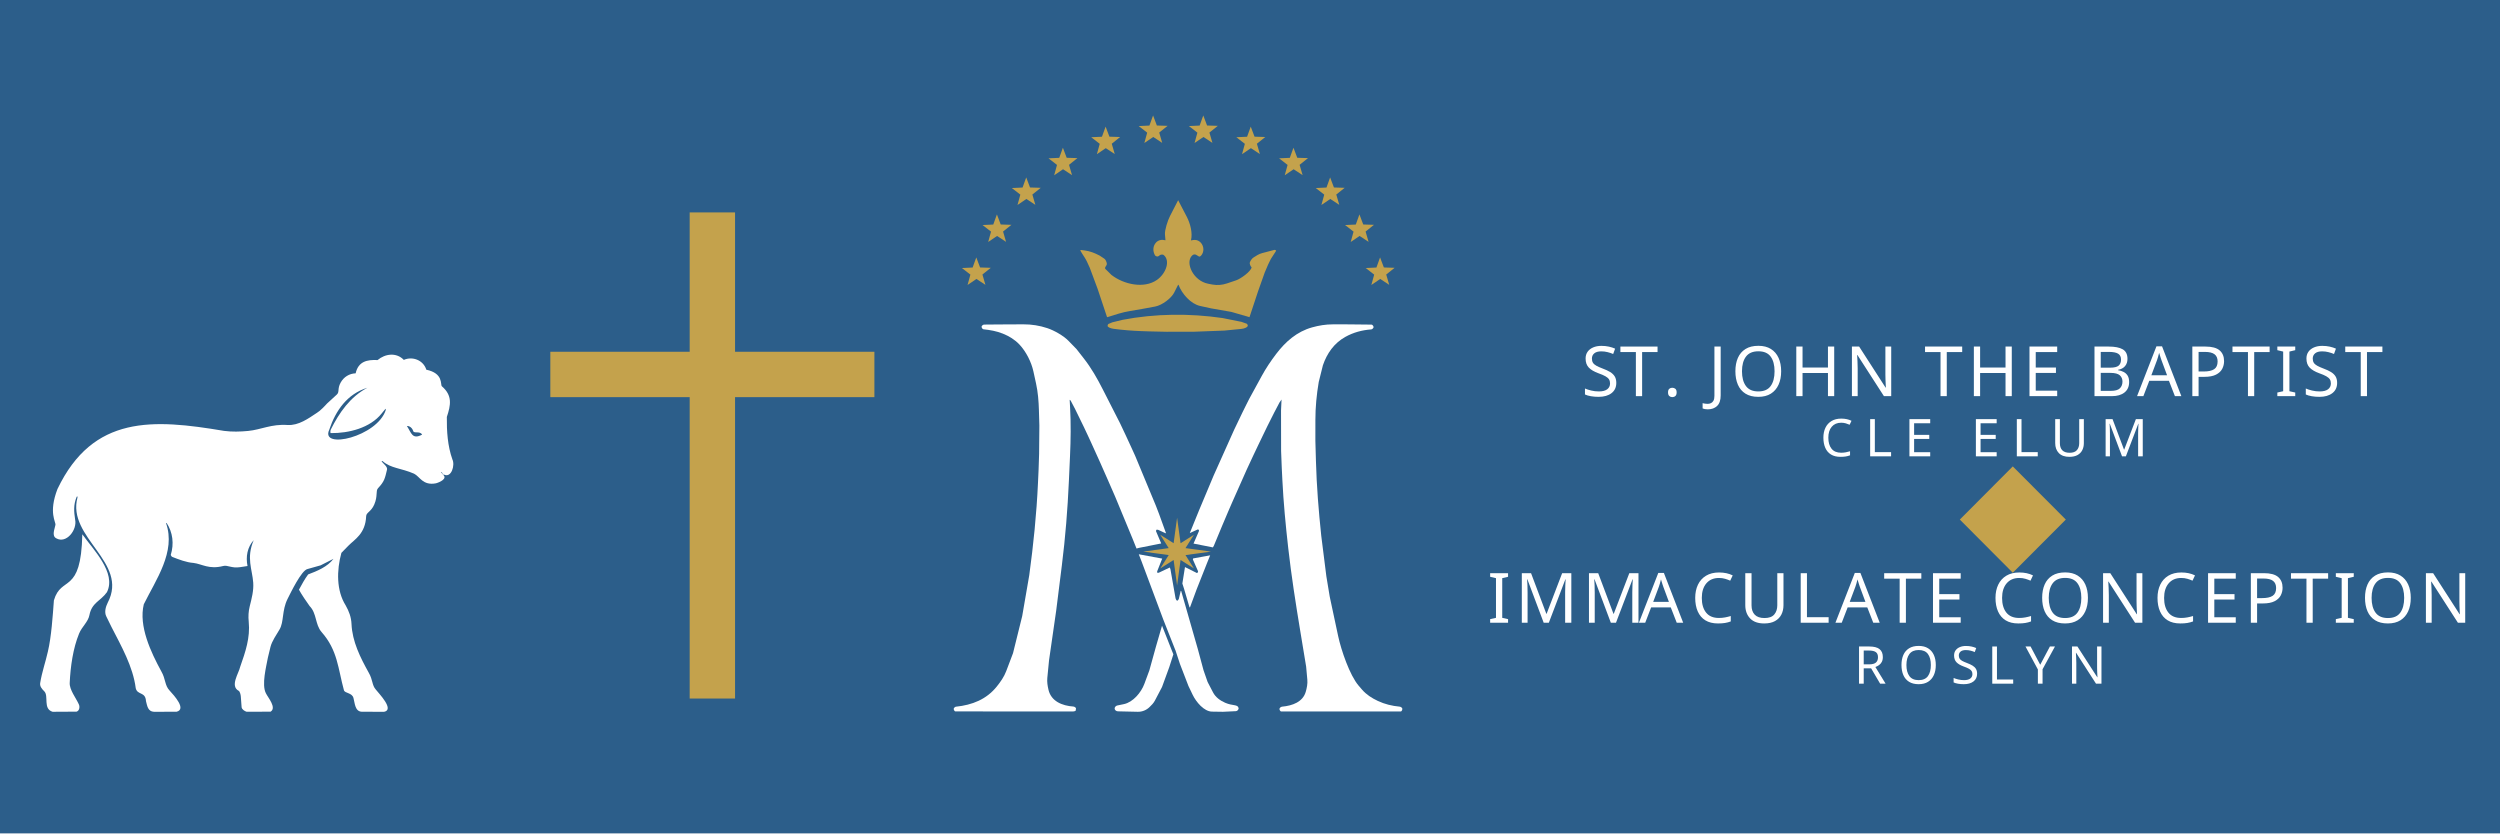
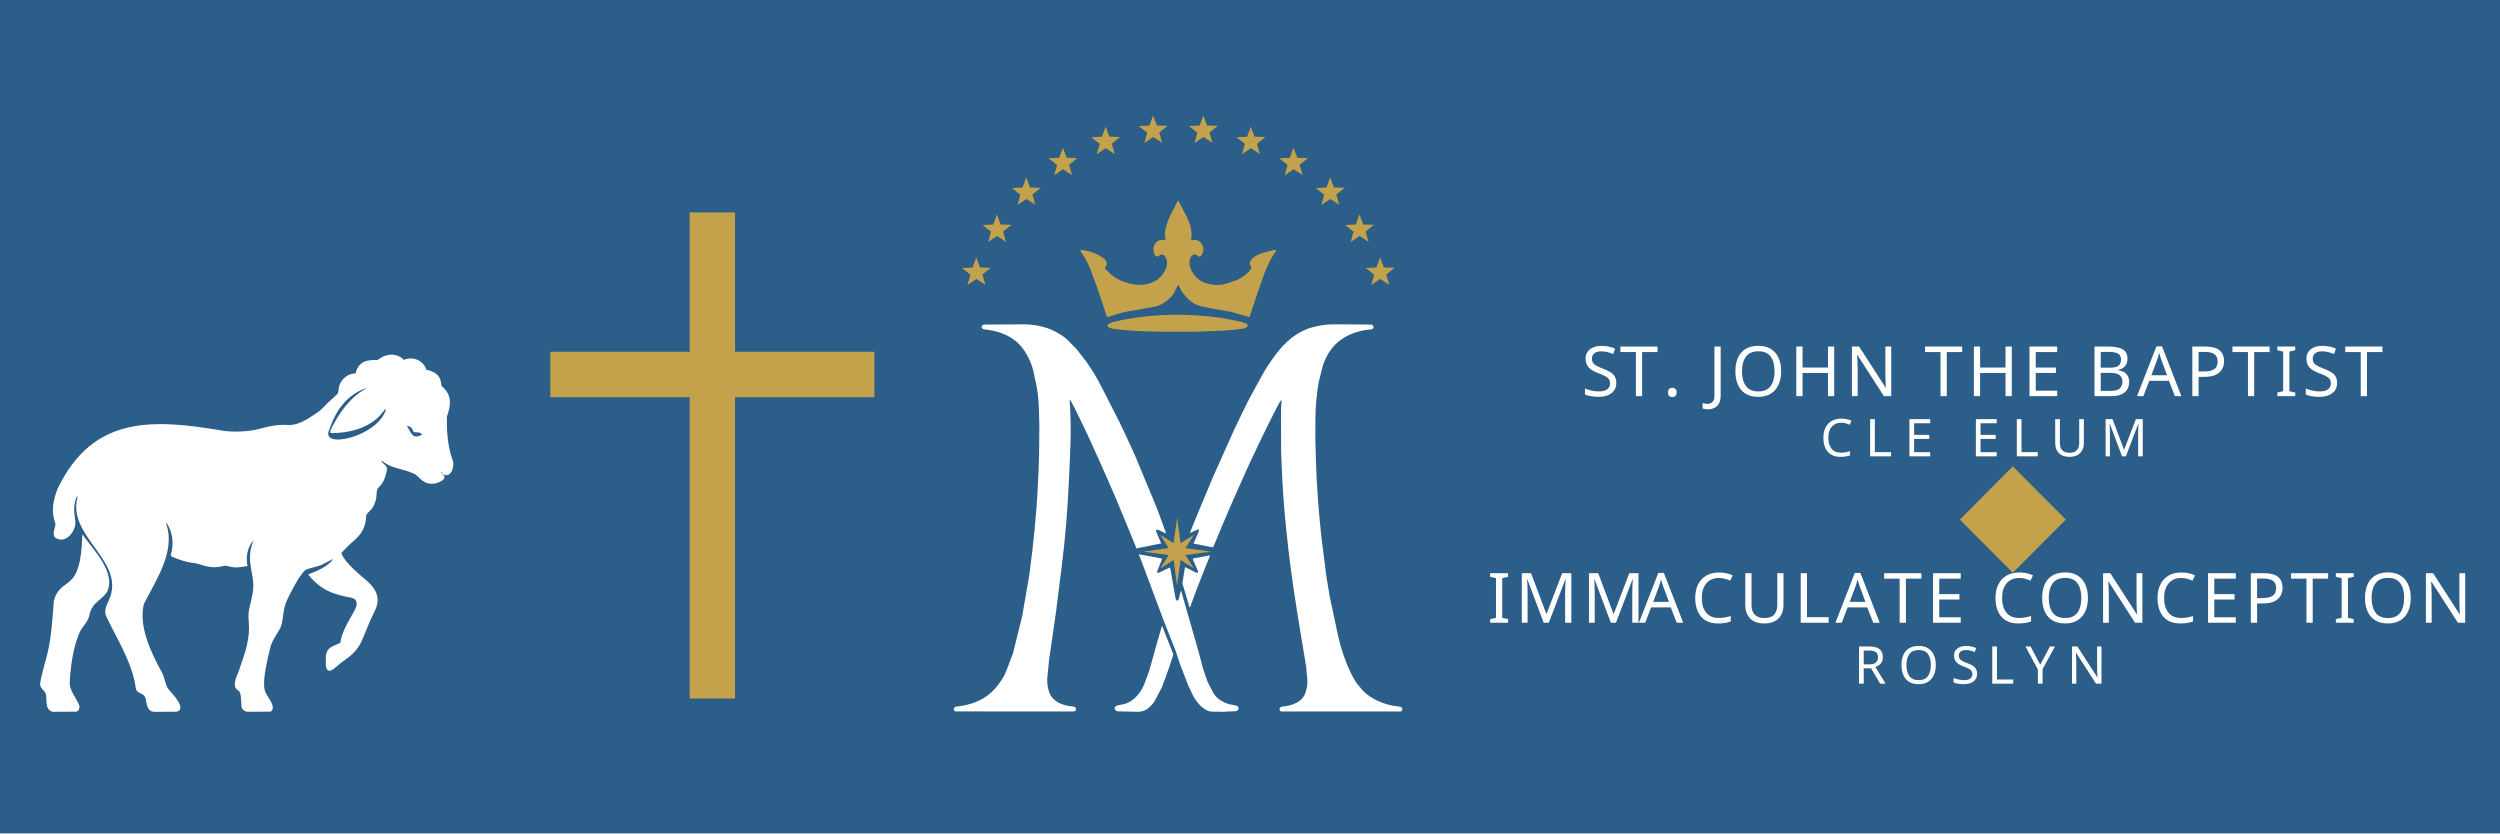
<svg xmlns="http://www.w3.org/2000/svg" id="AB4-primary-lockup" viewBox="0 0 3600 1200">
  <g id="lockup-reversed">
    <rect width="3600" height="1200" fill="#2c5e8a" />
    <g id="icon-group">
      <g id="lockup-m">
        <g id="crown-stars-accent">
          <path d="M1690.99,421.07c-4.21,8.41-17.58,18.5-27.59,20.35l-19.25,3.57c-11.23,2.08-22.31,3.29-33.13,6.62l-16.83,5.18-13.66-40.93-11.23-30.18-4.13-9c-3.45-7.52-11.63-17.02-8.85-16.7l5.32.63c7.87.93,14.97,3.84,21.94,7.5l6.51,4.3c1.98,1.3,3.59,4.94,3.75,7.51.18,2.77-4.14,5.33-1.92,7.52l8.61,8.49c17.85,13.81,46.86,20,65.27,7.28,13.43-9.28,19.91-28.14,9.74-36.12-.98-.77-3.89-.59-4.88.09l-2.79,1.91c-1.08.74-3.92-.1-4.74-1.55-3.37-6.01-3.06-13.24,1.57-18.31,3.51-3.84,8.71-4.52,13.57-3.21l-.73-8.48c-.52-6.07,3.94-20.01,7.32-26.58l11.67-22.67,12.36,23.73c5.21,10,8.75,23.79,6.08,34.18l3.18-.55c7.06-1.22,12.76,3.59,14.38,10.32,1.84,7.63-3.61,14.33-5.87,13.5s-6.03-5.88-10.48-1.06c-9.61,10.41,2.29,36.07,23.6,40.17l6.05,1.16c6.97,1.34,14.28.66,20.99-1.61l13.33-4.51c6.2-2.09,21.04-12.45,22.15-18.67-1.46-1.36-3.39-5.04-2.39-7.46,1.07-2.58,2.89-5.21,5.06-6.64,3.99-2.63,7.95-5.17,12.48-6.36l17.63-4.65c.74-.19,2.92.69,2.45,1.42l-7.51,11.68-4.08,8.31-4.81,11.37-9.58,27.03-12.28,37.08-26.04-7.58-29.04-5.07-16.01-3.5c-13.41-2.93-26.22-17.26-31.22-30.73l-1.08,1.37-4.92,9.81Z" fill="#c4a24c" />
          <path d="M1720.03,477.66l-40.21.09-25.21-.56-11.58-.41c-13.29-.47-25.98-1.55-39.23-3.26-4.08-.53-8.61-2.13-8.91-4.19-.1-.69.62-2.57,1.29-2.85l5.62-2.34,14.47-3.54c47.09-9.09,96.7-9.54,144.16-2.62l27.26,5.48,7.63,2.71c.56.2,1.45,1.88,1.5,2.48.19,2.48-4.72,4.53-9.11,4.96l-24.47,2.41-43.21,1.64Z" fill="#c4a24c" />
          <polygon points="1719.23 818.53 1700.02 806.39 1695.01 843.11 1690.01 806.39 1670.8 818.53 1682.93 799.32 1646.21 794.31 1682.93 789.3 1670.8 770.09 1690.01 782.22 1695.01 745.51 1700.02 782.22 1719.23 770.09 1707.1 789.3 1743.81 794.31 1707.1 799.32 1719.23 818.53" fill="#c4a24c" />
          <g id="Stars">
            <polygon id="Left_Star" data-name="Left Star" points="1419.01 410.17 1406.08 401.68 1393.28 410.37 1397.37 395.45 1385.15 385.96 1400.6 385.23 1405.85 370.68 1411.31 385.15 1426.77 385.64 1414.7 395.31 1419.01 410.17" fill="#c4a24c" />
            <polygon points="1448.72 348.27 1435.79 339.77 1422.99 348.46 1427.08 333.54 1414.86 324.05 1430.31 323.33 1435.56 308.77 1441.02 323.25 1456.48 323.74 1444.41 333.41 1448.72 348.27" fill="#c4a24c" />
            <polygon points="1490.92 294.98 1477.99 286.49 1465.19 295.18 1469.28 280.26 1457.06 270.77 1472.51 270.04 1477.76 255.49 1483.22 269.96 1498.68 270.45 1486.61 280.12 1490.92 294.98" fill="#c4a24c" />
            <polygon points="1543.72 252.21 1530.79 243.71 1518 252.4 1522.08 237.48 1509.86 228 1525.31 227.27 1530.56 212.72 1536.03 227.19 1551.49 227.68 1539.41 237.35 1543.72 252.21" fill="#c4a24c" />
            <polygon points="1605.24 221.83 1592.32 213.34 1579.52 222.03 1583.6 207.1 1571.38 197.62 1586.83 196.89 1592.08 182.34 1597.55 196.81 1613.01 197.3 1600.93 206.97 1605.24 221.83" fill="#c4a24c" />
            <polygon points="1673.59 205.74 1660.66 197.24 1647.87 205.93 1651.95 191.01 1639.73 181.53 1655.18 180.8 1660.43 166.25 1665.89 180.72 1681.36 181.21 1669.28 190.88 1673.59 205.74" fill="#c4a24c" />
            <polygon points="1745.88 205.74 1732.95 197.24 1720.16 205.93 1724.24 191.01 1712.02 181.53 1727.47 180.8 1732.72 166.25 1738.19 180.72 1753.65 181.21 1741.57 190.88 1745.88 205.74" fill="#c4a24c" />
            <polygon points="1814.23 221.83 1801.3 213.34 1788.51 222.03 1792.59 207.1 1780.37 197.62 1795.82 196.89 1801.07 182.34 1806.53 196.81 1822 197.3 1809.92 206.97 1814.23 221.83" fill="#c4a24c" />
            <polygon points="1875.75 252.21 1862.82 243.71 1850.03 252.4 1854.11 237.48 1841.89 228 1857.34 227.27 1862.59 212.72 1868.06 227.19 1883.52 227.68 1871.44 237.35 1875.75 252.21" fill="#c4a24c" />
            <polygon points="1928.56 294.98 1915.63 286.49 1902.83 295.18 1906.91 280.26 1894.69 270.77 1910.15 270.04 1915.39 255.49 1920.86 269.96 1936.32 270.45 1924.25 280.12 1928.56 294.98" fill="#c4a24c" />
            <polygon points="1970.76 348.27 1957.83 339.77 1945.03 348.46 1949.12 333.54 1936.9 324.05 1952.35 323.33 1957.59 308.77 1963.06 323.25 1978.52 323.74 1966.45 333.41 1970.76 348.27" fill="#c4a24c" />
            <polygon id="Right_Star" data-name="Right Star" points="2000.47 410.17 1987.54 401.68 1974.74 410.37 1978.82 395.45 1966.6 385.96 1982.06 385.23 1987.3 370.68 1992.77 385.15 2008.23 385.64 1996.16 395.31 2000.47 410.17" fill="#c4a24c" />
          </g>
        </g>
        <g id="m-letterform">
          <g>
            <path d="M1846.58,690.68l-.84-16.82-.95-24.42-.1-58.41.74-15.71-2.98,4.31-7.58,14.43-9.81,19.5-12.69,26.27-7.31,15.39-4.16,8.9-5.68,12.24-20.96,47.18-5.67,13.06-8.96,21.15-11.7,28.16c-.25.6-1.18,2.08-1.37,2.34l-10.17-2.01-17.73-3.49,7.67-17.62c.21-.49.29-2.12-.09-2.25l-1.5-.49-11.42,5.21,13.19-32.46,21.14-50.4,29.63-66.12,11.87-24.76,5.91-11.92,3.85-7.61,18.09-33.12c6.09-11.15,12.95-21.3,20.6-31.4,13.55-17.87,29.98-32.3,51.82-38.39,9.82-2.74,19.7-4.36,29.86-4.35l22.24.02,33.49.35c1.33.01,2.98,2.31,2.93,3.64-.04,1.19-1.88,3.17-3.29,3.27-13.4.97-25.72,4.32-37.36,10.78-16.06,8.91-26.37,23.53-32.29,40.83l-6.01,24.08c-3.09,18.21-4.82,36.17-4.83,54.73l-.02,30.09.82,29.36c1.01,36.09,3.85,71.22,7.63,107.18l7.37,58.48,4.86,29.32,12.13,56.82c4.3,20.13,16.66,56.43,29.48,71.34l4.91,5.7c6.17,7.17,14.11,12.22,22.71,16.26,10.03,4.71,20.31,7.2,31.52,8.26,1.48.14,3.14,1.36,3.67,2.44s-.46,4.49-2.23,4.49h-172.1c-1.42,0-2.73-2.85-2.46-3.9.38-1.45,2.06-2.86,3.87-3.03,14.91-1.4,29.71-6.78,33.94-21.32,1.63-5.62,2.83-11.63,2.29-17.54l-1.71-18.8-8.45-51.18c-6.63-40.15-12.81-79.49-17.38-119.92-3.7-32.75-6.77-64.73-8.44-98.12Z" fill="#fff" />
            <path d="M1704.88,847.38l-2.28-7.07,3.77-23.73,17.11,8.55c.93.47,2.16-2.43,1.62-2.78l-7.38-16.72.4-1.49,18.6-3.38,5.91-1.07-4.8,11.88-14.7,37.18-9,24.39-.61,1.65c-.12.32-.75-.65-.88-1.07l-3.35-11.41-4.41-14.93Z" fill="#fff" />
            <path d="M1540.31,575.69l.59,10.46c1.34,23.68.99,46.87-.08,70.59l-1.62,35.93c-1.84,40.86-5.04,80.91-10.12,121.45l-8.15,65.08-10.33,71.77-2.47,25.27c-.56,5.74.38,11.54,1.69,17.07,3.9,16.47,19.45,22.97,36,24.13,1.31.09,3.68,1.58,3.62,2.74-.06,1.13-.21,2.37-.41,2.98-.25.77-2.25,1.32-3.48,1.32l-169.68-.02c-1.49,0-2.72-2.82-2.52-3.91s1.84-2.77,3.19-2.91c23.54-2.43,43.95-10.55,58.8-29.02,5.5-6.85,10.49-13.93,13.6-22.15l9.82-25.93,13.22-53.39,10.17-58.94c6.01-44.21,10.48-87.8,12.52-132.29l.9-19.65.74-22.75.38-40.6-.64-21.99c-.38-13.19-1.36-26.04-4.18-38.9l-3.79-17.29c-2.96-13.48-10.46-28.33-19.99-38.52-6.68-7.14-14.96-12.18-24-15.8-9.14-3.66-18.17-5.21-28.07-6.27-1.19-.13-2.75-2.64-2.56-3.81.21-1.31,2.24-2.93,3.65-2.94l21.3-.19,35.25-.17c11.8-.06,23.28,1.76,34.48,5.48,9.98,3.32,23.43,11.02,30.44,18.24l11.61,11.94,10.72,13.73c10.65,13.64,18.97,28.33,26.87,43.82l25.2,49.45,7.83,16.6,8.47,18.35,5.37,11.79,29.79,71.7,4.54,11.82,10.16,28.08-2.43-.92-8.67-4.06c-.48-.23-1.74-.41-2.17-.42-.57-.01-1.43,1.74-1.2,2.28l6.82,16.11.65,1.54c.02.06-.66.12-1.25.24l-14.76,2.96-15.75,3.11-3.79,1.01-5.28-13.15-25.42-61.4-10.9-24.96-11.2-25.35-12.93-28.53-4.13-8.93-5.97-12.69-12.56-25.74-6.46-12.32c-.12-.23-1.62-1.28-1.44-1.13Z" fill="#fff" />
          </g>
          <g>
            <path d="M1783.53,1019.61c-1.08-5.58-8.45-2.89-19.21-7.59-7.28-3.17-13.9-7.96-17.55-14.97l-7.8-14.98-5.88-16.88-8.11-30.15-24.04-83.92c-.18-.09-.5-.25-.69-.35l-2.77,11.82c-.17.71-1.79,2.55-2.39,2.44-.92-.17-2.1-2.3-2.28-3.37l-5.49-31.24-1.92-10.9c-.09-.53-.8-2.2-.92-2.32l-15.94,7.57c-.53.25-2.2,0-2.26-.43-.04-.29-.04-1.4.14-1.85l7.15-18.1-33.73-6.24,3.98,10.19,31.63,84.63h.02s16.96,43.01,16.96,43.01c.15-.02.23-.01.1.05l6.6,20.06,12.22,31.72,6.05,12.63c5,10.44,16.36,24.11,27.91,24.29l15.75.24,18.72-.9c1.99-.1,4.15-2.45,3.76-4.47Z" fill="#fff" />
            <path d="M1700.24,850.77h0c-.24-.12-.17-.09,0,0Z" fill="#fff" />
          </g>
          <path d="M1688.12,938.45h-.01s-14.79-37.52-14.79-37.52l-8.72,30.08-9.52,34.33-7.26,19.58c-4.53,12.22-16.3,26.31-29.44,29.02l-9.51,1.97c-2.12.44-3.98,2.55-3.8,4.59.19,2.14,2.4,3.77,4.78,3.82l28.54.65c6.33.14,12.38-2.37,16.84-6.67,2.93-2.82,5.88-5.76,7.76-9.35l10.35-19.73,10.41-28.53,5.9-18.43-1.51-3.84Z" fill="#fff" />
        </g>
      </g>
      <g id="lockup-lamb">
-         <path d="M549.34,664.25c2.15,2.99,8.87,7.67,8.02,11.85-3.1,12.69-3.52,16.81-12.98,26.91-3.72,3.98-.08,11.11-5.45,23.5-4.54,10.47-11.43,11.41-11.65,16.69-1.06,25.56-16.56,33.37-25.58,42.6l-10.09,10.32c-6.96,25.46-7.27,54.23,6.16,75.65,4.8,8.51,7.98,16.91,8.4,26.77,1.08,25.26,12.67,48.28,24.71,69.95,6.27,10.82,4.55,17.97,10.24,24.41,4.38,5.66,27.33,29,12,32.1,0,0-32.31-.11-32.31-.11-9.85-.5-9.81-12.77-11.79-19.63-1.85-7.96-12.6-6.67-13.77-11.42-8.53-30.88-8.87-57.42-32.27-83.79-9.37-10.9-6.66-26.73-17.1-37.29-4.14-5.61-12.11-17.47-15.39-23.6,4.3-7.96,8-14.85,13.22-21.98,13.05-4.92,27.89-10.96,36.48-22.46l-18.5,9.37-18.99,5.35c-8.7,1.95-24.27,34.4-28.69,43.16-8.3,16.7-4.95,33.01-11.55,43.96-4.47,7.79-10.82,16.37-13.01,25.16,0,0-3.66,15.11-3.66,15.11-2.49,13.59-9.19,38.91-2.98,51.31,3.02,6.34,15.92,20.91,6.87,26.66l-34.59.13c-2.97-.9-6.95-3.56-7.18-6.67l-1.15-15.55c-.17-2.24-1.22-6.72-2.97-7.88-12.97-6.88.05-25.19,2.09-34.68,7.53-21.4,14.61-41.89,12.28-64.91-.77-7.57-.39-14.79,1.45-22.19,2.77-11.09,5.83-22.47,5.04-33.96-1.33-19.36-10.3-35.56.68-61.26-9.19,10.12-11.62,23.82-8.92,37.25l-10.55,1.62c-12.48,1.92-18.03-3.33-24.36-1.69-20.53,5.33-30.48-2.85-42.86-4.39-10.22-.7-21.16-4.98-30.61-8.68-.83-.31-2.07-2.24-2.15-2.8,4.92-15.93,3.01-32.53-6-46.15l-.75.46c14.41,41.06-14.68,81.42-32.08,116.75-7.58,31.37,10.17,68.93,25.3,96.68,6.33,10.89,4.7,20.01,11.84,27.48,6.87,7.49,24.58,26.96,10.13,30.53,0,0-32.56.1-32.56.1-8.95-.35-9.81-8.81-11.54-15.36-.76-14.02-12.35-8.24-14.77-18.67-3.92-31.04-20.82-60.62-34.85-87.99,0,0-7.6-15.49-7.6-15.49-2.99-6.09-.8-13.71,2.12-19.62,30.74-58.47-59.17-93.41-43.53-151.56-.03-1.92-.53-2.25-1.41-.33-4.46,10.91-3.74,20.87-2.03,31.98,3.41,14.91-12.56,35.5-27.11,27.23-7-3.57-2.17-13.74-1.23-19.25.99-4.25-10.35-17.25,2.96-51.78,51.18-106.81,137.84-100.88,239.89-83.67,11.57,1.51,23.11,1.19,34.74.07,18.43-1.77,33.59-10.27,56.86-8.53,15.92.81,29.62-9.28,42.25-17.65,4.02-2.22,11.39-9.84,14.45-13.31,0,0,14.06-12.89,14.06-12.89,4.2-3.85.45-8.14,5.56-17.31,4.52-8.1,12.34-12.89,21.55-13.29,3.85-17.06,16.3-19.82,31.59-19.08,10.88-9.14,27-11.4,37.78-.25,12.66-5.6,28.18.48,32.4,14.12,24.97,5.34,19.94,21.27,22.35,23.84,15.51,13.36,12.94,27.01,7.19,44.22-.23,20.46,1.12,41.69,7.97,61.04,4.13,8.24-1.37,27.39-12.16,21.91l-1.35.16c7.16,5.69-5.04,11.12-10.15,12.43-18.93,3.68-23.27-9.9-31.57-13.87-18.57-8.15-33.54-7.54-45.39-18.21l-1.4.4ZM549.57,595.46c-16.61,20.78-47.35,28.53-73.18,28.21-1.09.07-.65-4.05-.04-5.13,12.16-24.46,28.1-47.19,52.73-60.21-29.03,8.93-45.72,32.76-55,60.62-13.29,28.85,69.33,10.08,81.52-28.8l-.41-1.57-5.62,6.86ZM595.02,620.7c-1.37-4.35-4.97-7.46-9.08-7.28,6.47,10,7.65,20.02,21.89,12.45-3.17-5.75-11.55-1.16-12.81-5.17ZM549.82,662.61l-1.21-.11,1.21.11ZM636.94,680.92l-2.18-1.46,1.12,2.04,1.06-.58ZM637.46,681.6l-.84.87.65.59.82-.75-.63-.72Z" fill="#fff" />
+         <path d="M549.34,664.25c2.15,2.99,8.87,7.67,8.02,11.85-3.1,12.69-3.52,16.81-12.98,26.91-3.72,3.98-.08,11.11-5.45,23.5-4.54,10.47-11.43,11.41-11.65,16.69-1.06,25.56-16.56,33.37-25.58,42.6l-10.09,10.32C493.539,805.119 508.608,820.188 527.154,835.257 C544.541,850.325 548.019,864.235 538.746,881.622 C530.632,897.85 525.995,911.759 520.199,924.51 C513.245,938.419 503.972,945.374 492.38,953.488 L479.63,963.92 Q470.357,969.716 469.198,958.124 L469.198,946.533 Q469.198,934.942 479.63,930.305 L490.062,925.669 C491.221,912.918 500.494,896.69 509.767,880.463 Q519.04,864.235 506.29,860.757 C480.789,856.121 462.243,850.325 443.710,827.180 c13.05-4.92,27.89-10.96,36.48-22.46l-18.5,9.37-18.99,5.35c-8.7,1.95-24.27,34.4-28.69,43.16-8.3,16.7-4.95,33.01-11.55,43.96-4.47,7.79-10.82,16.37-13.01,25.16,0,0-3.66,15.11-3.66,15.11-2.49,13.59-9.19,38.91-2.98,51.31,3.02,6.34,15.92,20.91,6.87,26.66l-34.59.13c-2.97-.9-6.95-3.56-7.18-6.67l-1.15-15.55c-.17-2.24-1.22-6.72-2.97-7.88-12.97-6.88.05-25.19,2.09-34.68,7.53-21.4,14.61-41.89,12.28-64.91-.77-7.57-.39-14.79,1.45-22.19,2.77-11.09,5.83-22.47,5.04-33.96-1.33-19.36-10.3-35.56.68-61.26-9.19,10.12-11.62,23.82-8.92,37.25l-10.55,1.62c-12.48,1.92-18.03-3.33-24.36-1.69-20.53,5.33-30.48-2.85-42.86-4.39-10.22-.7-21.16-4.98-30.61-8.68-.83-.31-2.07-2.24-2.15-2.8,4.92-15.93,3.01-32.53-6-46.15l-.75.46c14.41,41.06-14.68,81.42-32.08,116.75-7.58,31.37,10.17,68.93,25.3,96.68,6.33,10.89,4.7,20.01,11.84,27.48,6.87,7.49,24.58,26.96,10.13,30.53,0,0-32.56.1-32.56.1-8.95-.35-9.81-8.81-11.54-15.36-.76-14.02-12.35-8.24-14.77-18.67-3.92-31.04-20.82-60.62-34.85-87.99,0,0-7.6-15.49-7.6-15.49-2.99-6.09-.8-13.71,2.12-19.62,30.74-58.47-59.17-93.41-43.53-151.56-.03-1.92-.53-2.25-1.41-.33-4.46,10.91-3.74,20.87-2.03,31.98,3.41,14.91-12.56,35.5-27.11,27.23-7-3.57-2.17-13.74-1.23-19.25.99-4.25-10.35-17.25,2.96-51.78,51.18-106.81,137.84-100.88,239.89-83.67,11.57,1.51,23.11,1.19,34.74.07,18.43-1.77,33.59-10.27,56.86-8.53,15.92.81,29.62-9.28,42.25-17.65,4.02-2.22,11.39-9.84,14.45-13.31,0,0,14.06-12.89,14.06-12.89,4.2-3.85.45-8.14,5.56-17.31,4.52-8.1,12.34-12.89,21.55-13.29,3.85-17.06,16.3-19.82,31.59-19.08,10.88-9.14,27-11.4,37.78-.25,12.66-5.6,28.18.48,32.4,14.12,24.97,5.34,19.94,21.27,22.35,23.84,15.51,13.36,12.94,27.01,7.19,44.22-.23,20.46,1.12,41.69,7.97,61.04,4.13,8.24-1.37,27.39-12.16,21.91l-1.35.16c7.16,5.69-5.04,11.12-10.15,12.43-18.93,3.68-23.27-9.9-31.57-13.87-18.57-8.15-33.54-7.54-45.39-18.21l-1.4.4ZM549.57,595.46c-16.61,20.78-47.35,28.53-73.18,28.21-1.09.07-.65-4.05-.04-5.13,12.16-24.46,28.1-47.19,52.73-60.21-29.03,8.93-45.72,32.76-55,60.62-13.29,28.85,69.33,10.08,81.52-28.8l-.41-1.57-5.62,6.86ZM595.02,620.7c-1.37-4.35-4.97-7.46-9.08-7.28,6.47,10,7.65,20.02,21.89,12.45-3.17-5.75-11.55-1.16-12.81-5.17ZM549.82,662.61l-1.21-.11,1.21.11ZM636.94,680.92l-2.18-1.46,1.12,2.04,1.06-.58ZM637.46,681.6l-.84.87.65.59.82-.75-.63-.72Z" fill="#fff" />
        <path d="M113.38,1013.94c1.82,3.39,1.26,9.46-3.13,10.84l-34.5.19c-14.25-4.24-5.16-22.79-12.04-29.54-3.44-3.38-6.79-7.27-5.79-12.21,2.45-15.2,7.68-30.06,11.04-44.99,5.02-21.17,7.03-51.72,8.65-73.67,10.55-36.6,39.14-7.23,40.91-95.2,15.62,21.98,49.39,55.4,35.47,83.39-9.12,12.83-21.71,14.81-25.21,32.98-1.91,9.92-10.8,16.63-14.9,26.63-8.72,21.24-12.41,47.52-13.49,70.86-.64,9.79,9.21,22.22,13,30.73Z" fill="#fff" />
      </g>
      <polygon id="lockup-cross" points="1259.14 506.54 1058.47 506.54 1058.47 305.88 993.14 305.88 993.14 506.54 792.47 506.54 792.47 571.88 993.14 571.88 993.14 1005.88 1058.47 1005.88 1058.47 571.88 1259.14 571.88 1259.14 506.54" fill="#c4a24c" />
    </g>
    <g id="text-block">
      <text transform="translate(2821.555 800.1403)" fill="#c4a24c" font-family="CormorantSC-Regular, 'Cormorant SC'" font-size="200" letter-spacing=".06em">
        <tspan x="0" y="0">◆</tspan>
      </text>
      <g>
        <text transform="translate(2141.812 896.7708)" fill="#fff" font-family="CormorantSC-Regular, 'Cormorant SC'" font-size="100">
          <tspan x="0" y="0" letter-spacing=".06em">IMM</tspan>
          <tspan x="218.2" y="0" letter-spacing=".05em">A</tspan>
          <tspan x="293.2" y="0" letter-spacing=".06em">CUL</tspan>
          <tspan x="501.19" y="0" letter-spacing="0em">A</tspan>
          <tspan x="570.4" y="0" letter-spacing=".06em">TE CONCEPTION</tspan>
        </text>
        <text transform="translate(2669.73 984.4879)" fill="#fff" font-family="CormorantSC-Regular, 'Cormorant SC'" font-size="75">
          <tspan x="0" y="0" letter-spacing=".18em">R</tspan>
          <tspan x="63.82" y="0" letter-spacing=".23em">OS</tspan>
          <tspan x="191.85" y="0" letter-spacing=".2em">L</tspan>
          <tspan x="246.97" y="0" letter-spacing=".23em">YN</tspan>
        </text>
      </g>
      <g>
        <text transform="translate(2277.262 570.4561)" fill="#fff" font-family="CormorantSC-Regular, 'Cormorant SC'" font-size="100">
          <tspan x="0" y="0" letter-spacing=".06em">S</tspan>
          <tspan x="55.1" y="0" letter-spacing="0em">T</tspan>
          <tspan x="117.5" y="0" letter-spacing=".06em">. JOHN THE BAPTIST</tspan>
        </text>
        <text transform="translate(2621.094 657.097)" fill="#fff" font-family="CormorantSC-Regular, 'Cormorant SC'" font-size="75" letter-spacing=".23em">
          <tspan x="0" y="0">CLE ELUM</tspan>
        </text>
      </g>
    </g>
  </g>
</svg>
